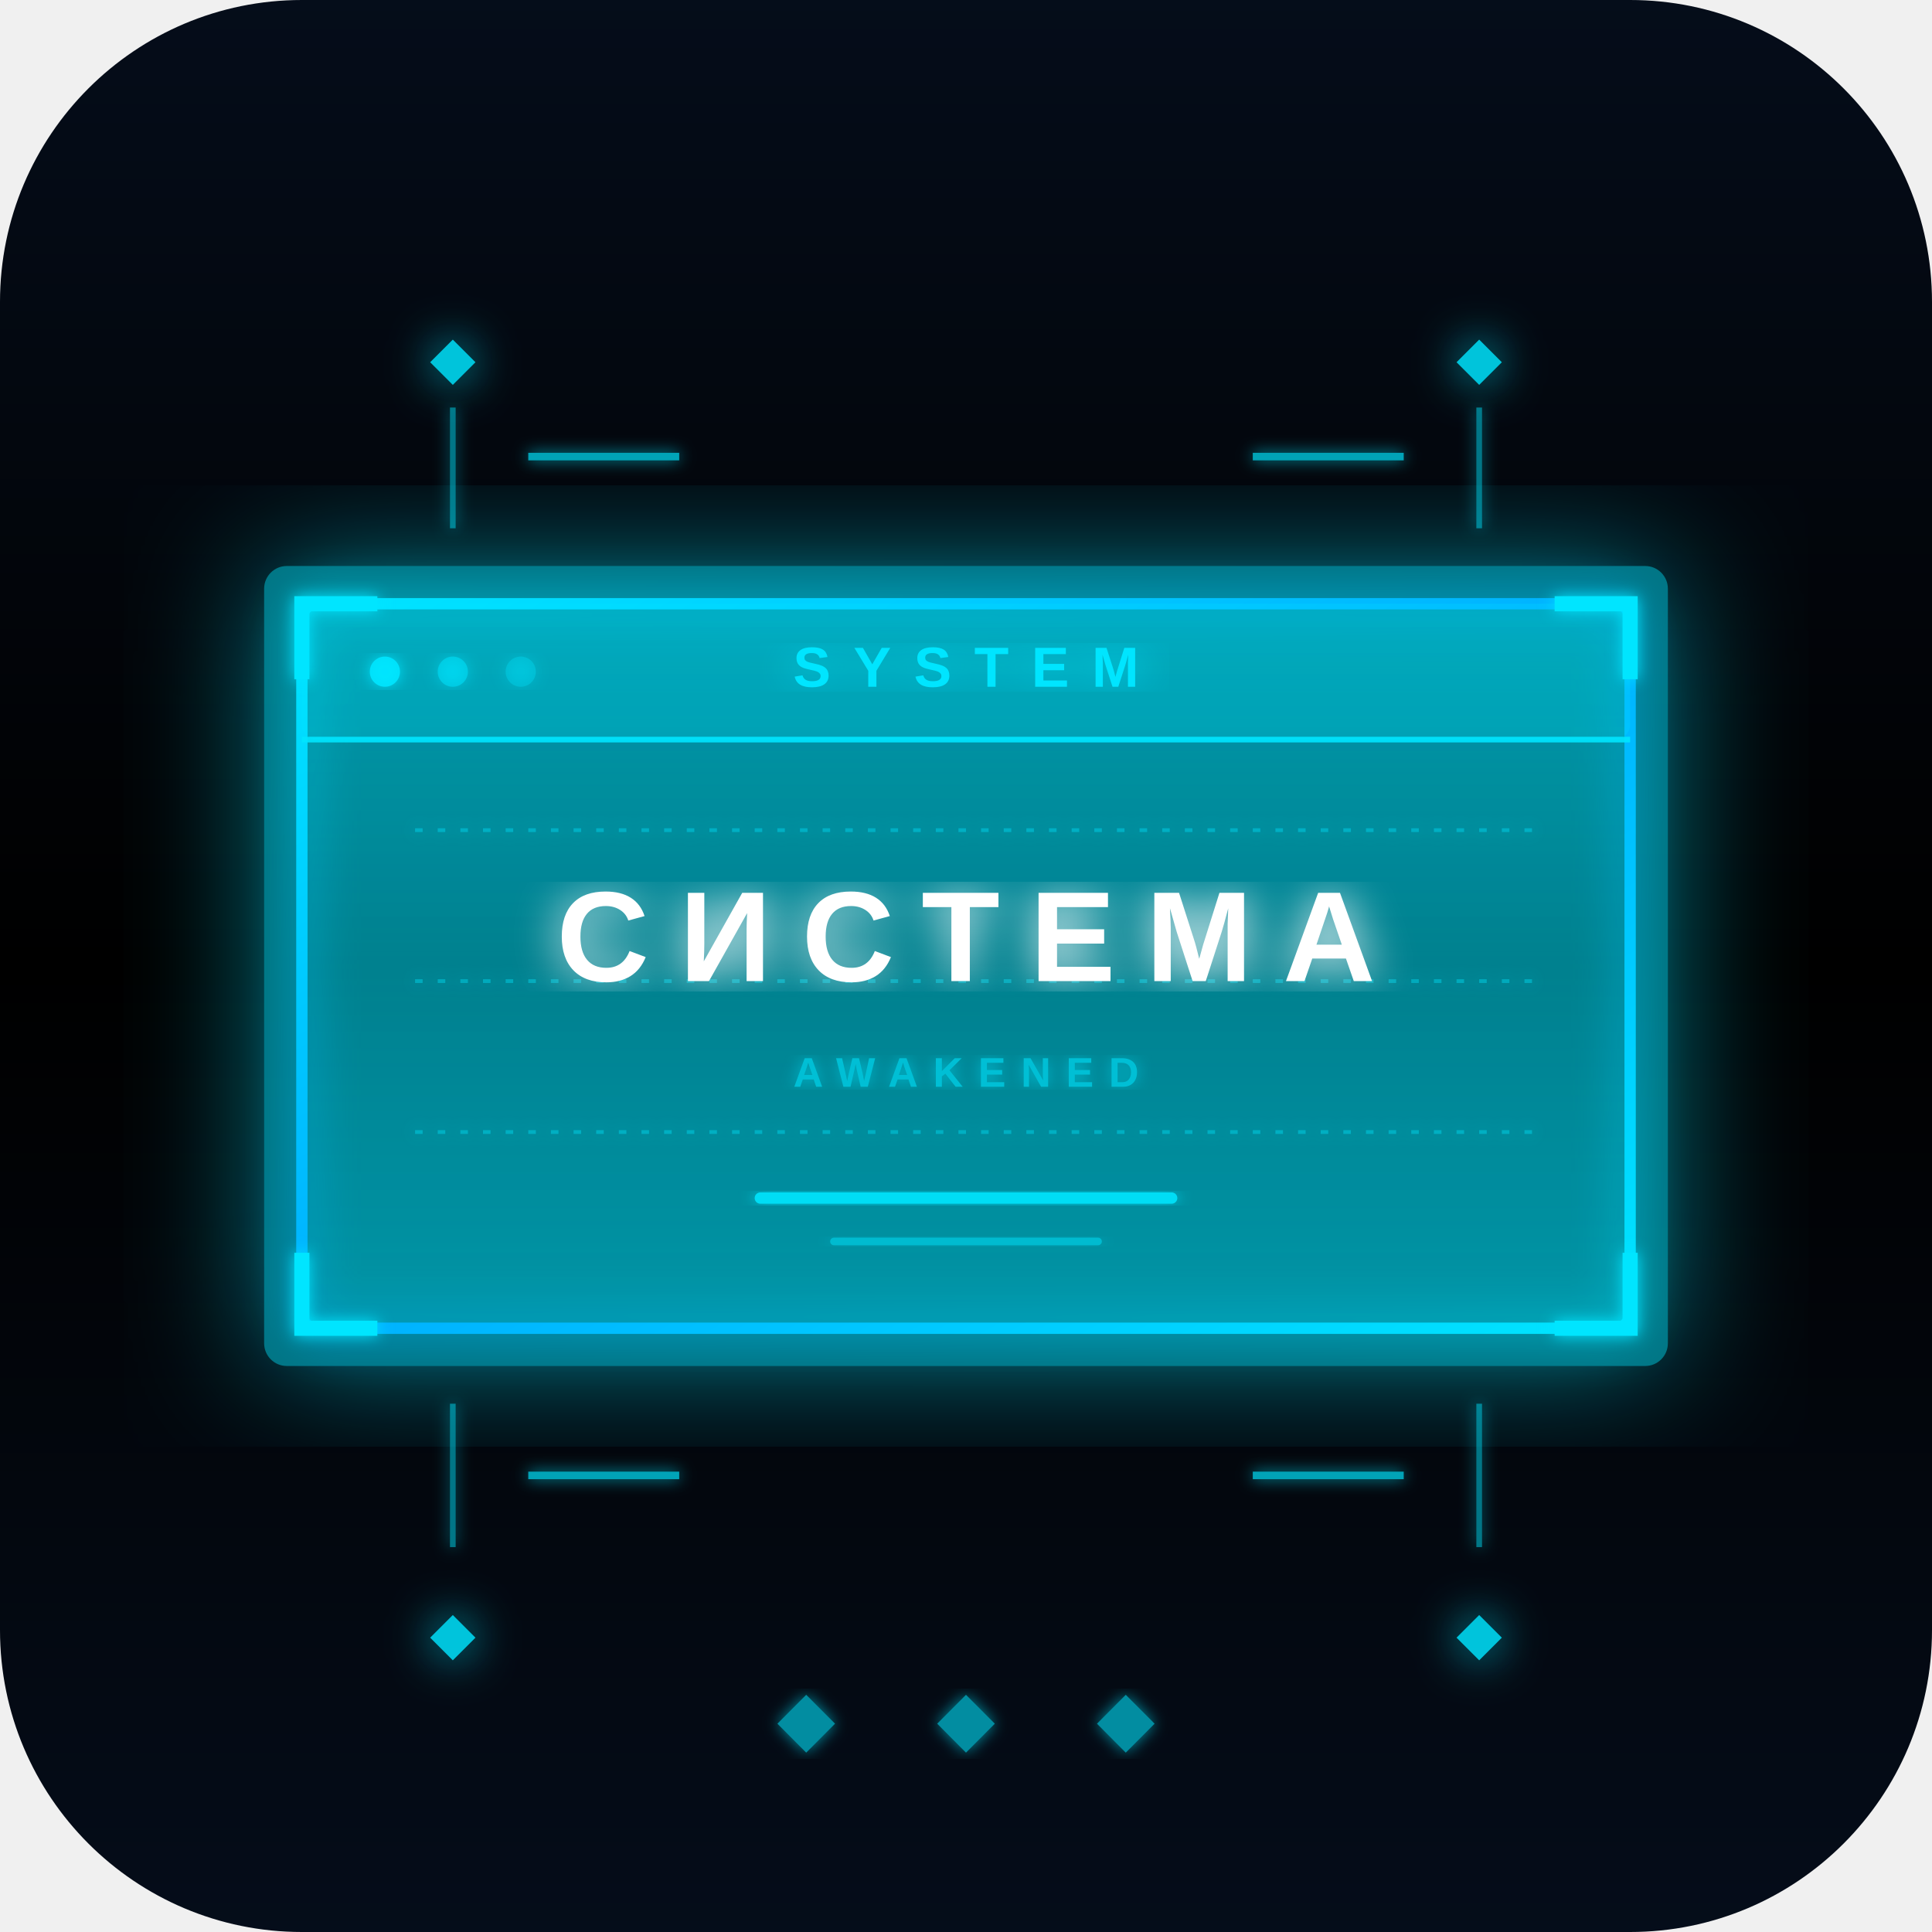
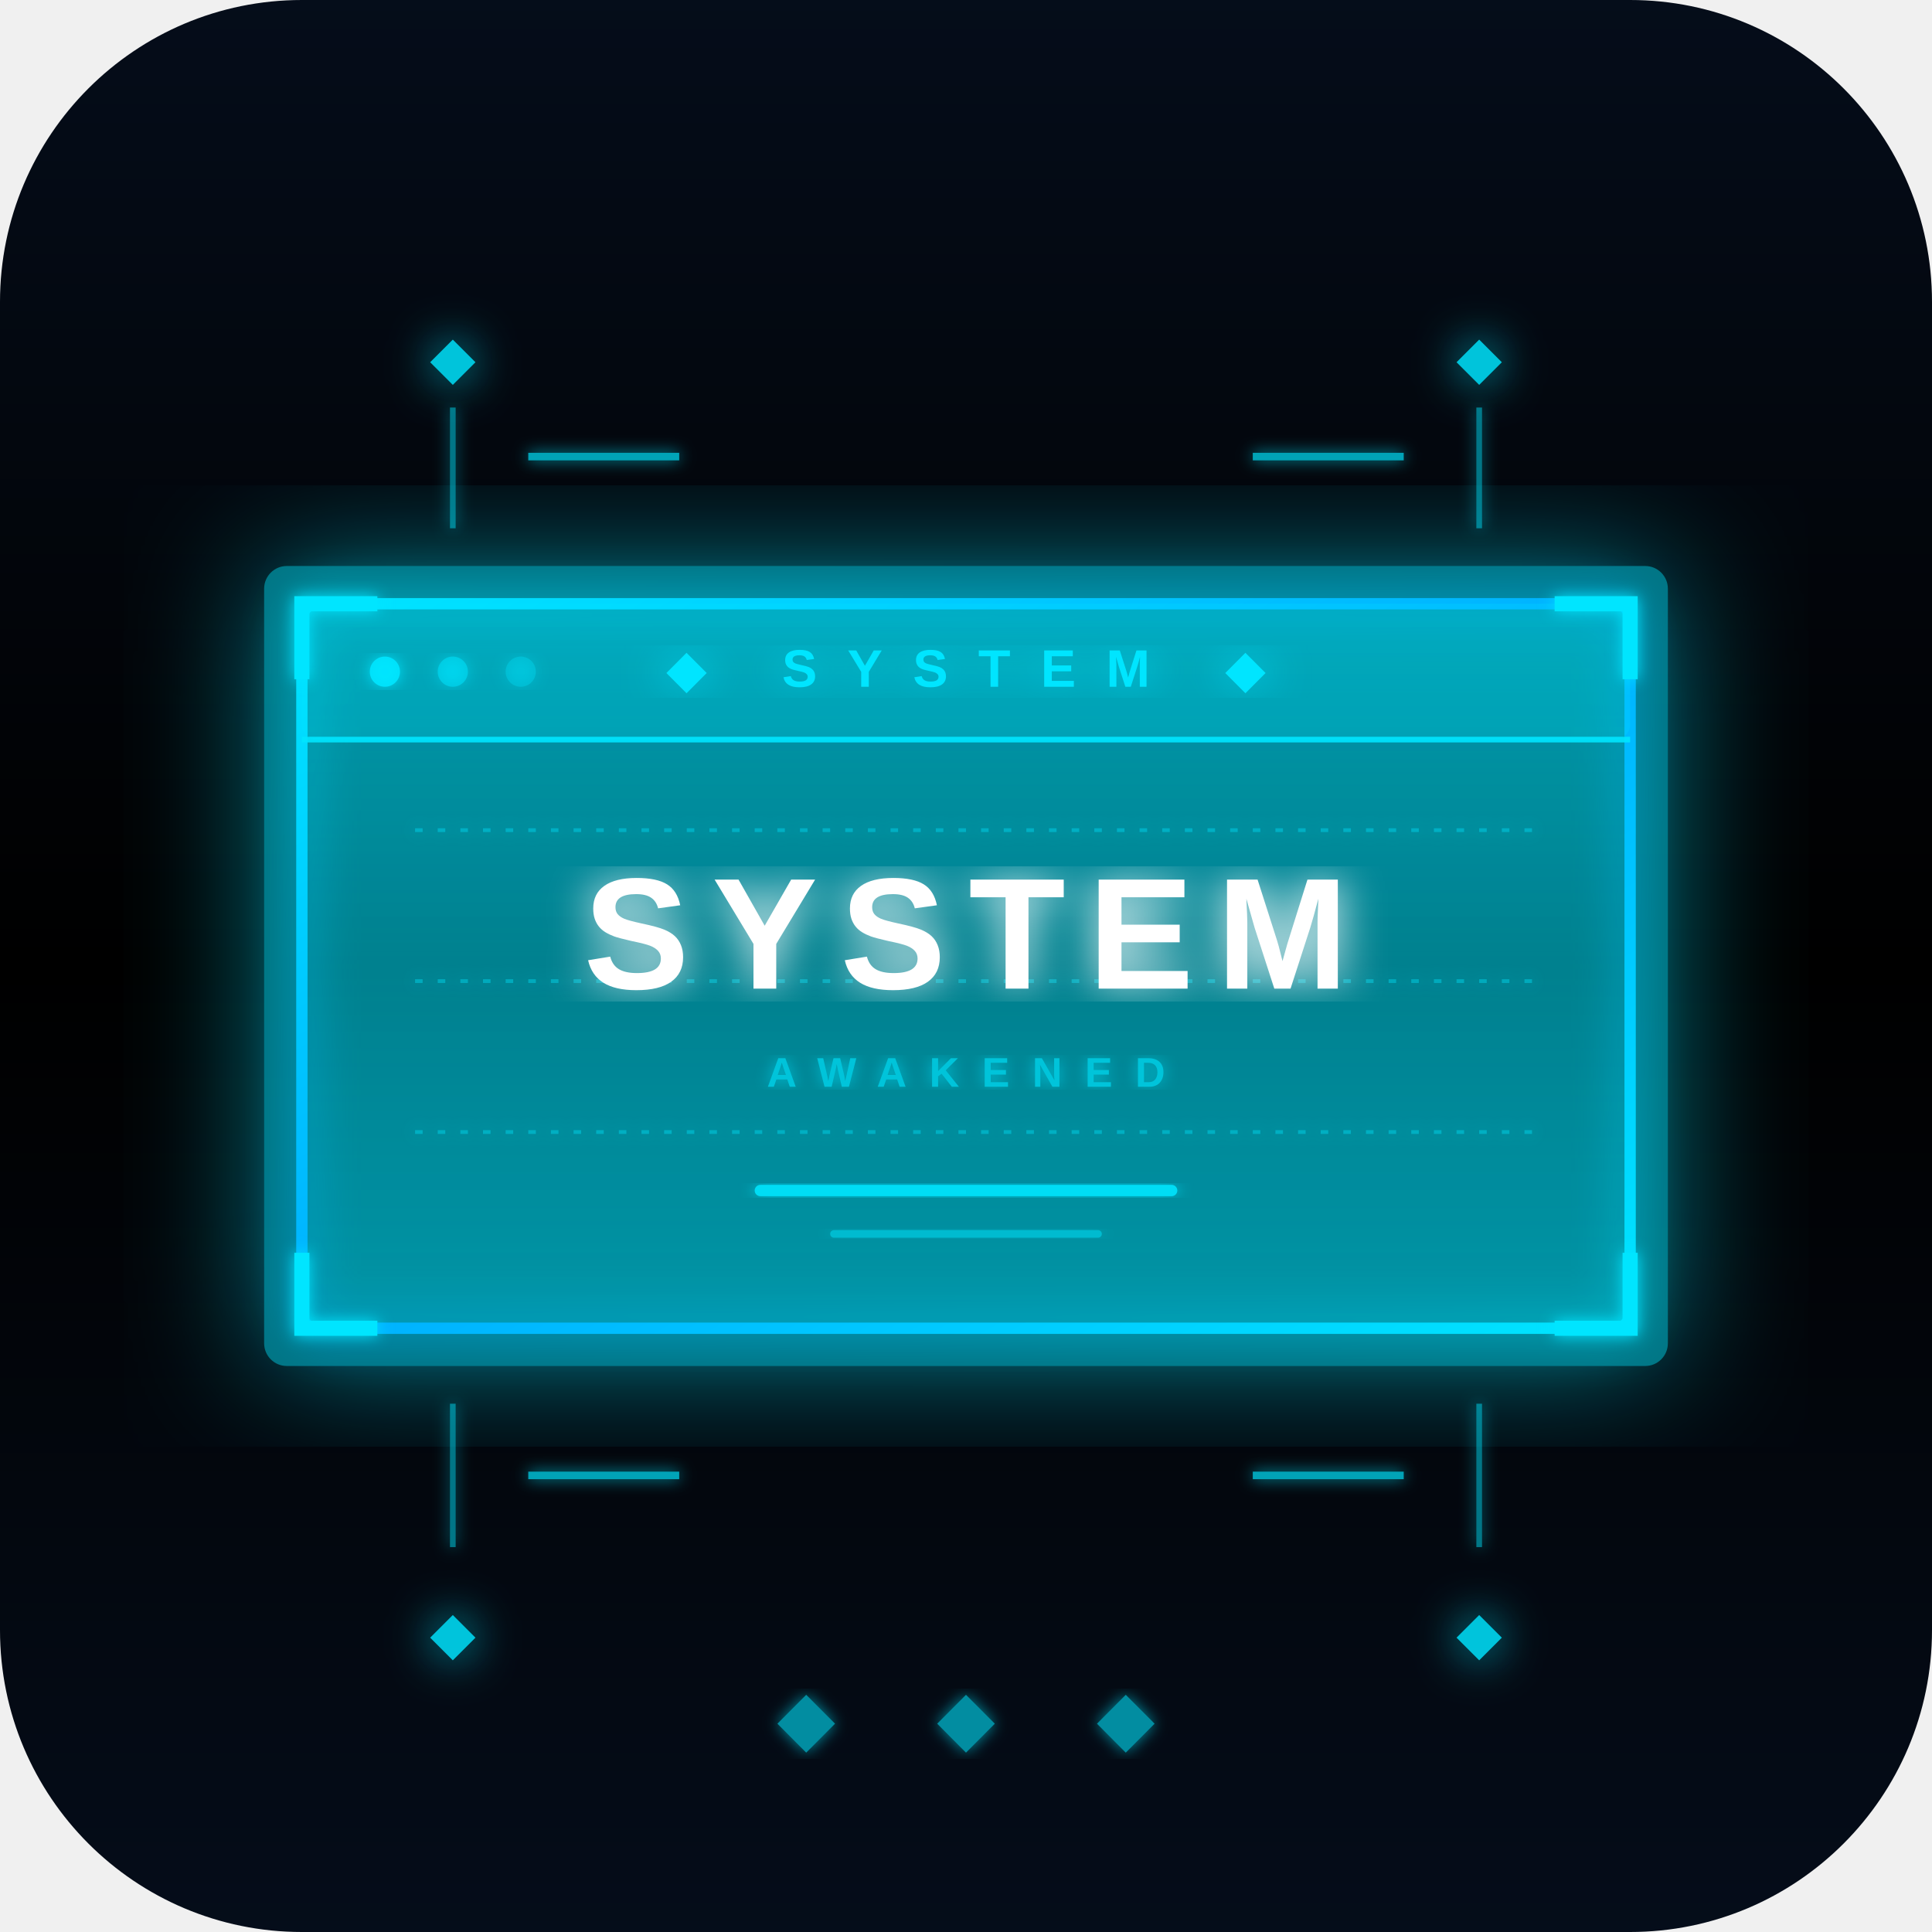
<svg xmlns="http://www.w3.org/2000/svg" viewBox="0 0 512 512">
  <defs>
    <linearGradient id="bg" x1="0%" y1="0%" x2="0%" y2="100%">
      <stop offset="0%" stop-color="#050d1a" />
      <stop offset="50%" stop-color="#000" />
      <stop offset="100%" stop-color="#050d1a" />
    </linearGradient>
    <linearGradient id="panelGrad" x1="0%" y1="0%" x2="0%" y2="100%">
      <stop offset="0%" stop-color="#00e5ff" stop-opacity="0.18" />
      <stop offset="50%" stop-color="#00e5ff" stop-opacity="0.06" />
      <stop offset="100%" stop-color="#00e5ff" stop-opacity="0.15" />
    </linearGradient>
    <linearGradient id="borderGrad" x1="0%" y1="0%" x2="100%" y2="100%">
      <stop offset="0%" stop-color="#00e5ff" />
      <stop offset="50%" stop-color="#00b0ff" />
      <stop offset="100%" stop-color="#00e5ff" />
    </linearGradient>
    <filter id="glowSm">
      <feGaussianBlur stdDeviation="2" result="b" />
      <feMerge>
        <feMergeNode in="b" />
        <feMergeNode in="SourceGraphic" />
      </feMerge>
    </filter>
    <filter id="glowMd">
      <feGaussianBlur stdDeviation="6" result="b" />
      <feMerge>
        <feMergeNode in="b" />
        <feMergeNode in="SourceGraphic" />
      </feMerge>
    </filter>
    <filter id="glowBig">
      <feGaussianBlur stdDeviation="18" result="b" />
      <feMerge>
        <feMergeNode in="b" />
        <feMergeNode in="SourceGraphic" />
      </feMerge>
    </filter>
  </defs>
  <rect width="512" height="512" rx="80" fill="url(#bg)" />
  <g opacity="0.5" filter="url(#glowBig)">
    <rect x="70" y="150" width="372" height="212" rx="6" fill="#00e5ff" />
  </g>
  <g filter="url(#glowMd)">
    <rect x="80" y="160" width="352" height="192" rx="4" fill="url(#panelGrad)" stroke="url(#borderGrad)" stroke-width="3" />
  </g>
  <rect x="80" y="160" width="352" height="36" rx="4" fill="#00e5ff" opacity="0.2" />
  <line x1="80" y1="196" x2="432" y2="196" stroke="#00e5ff" stroke-width="1.5" opacity="0.9" />
  <g filter="url(#glowSm)">
    <circle cx="102" cy="178" r="4" fill="#00e5ff" opacity="0.9" />
    <circle cx="120" cy="178" r="4" fill="#00e5ff" opacity="0.5" />
    <circle cx="138" cy="178" r="4" fill="#00e5ff" opacity="0.3" />
  </g>
  <g filter="url(#glowMd)">
-     <text x="256" y="182" text-anchor="middle" font-family="'Orbitron','Arial',sans-serif" font-size="15" font-weight="900" fill="#00e5ff" letter-spacing="6">SYSTEM</text>
+     <text x="256" y="182" text-anchor="middle" font-family="'Orbitron','Arial',sans-serif" font-size="14" font-weight="900" fill="#00e5ff" letter-spacing="8">◆ SYSTEM ◆</text>
  </g>
  <g filter="url(#glowSm)" opacity="0.4" stroke="#00e5ff" stroke-width="1">
    <line x1="110" y1="220" x2="410" y2="220" stroke-dasharray="2,4" />
    <line x1="110" y1="260" x2="410" y2="260" stroke-dasharray="2,4" />
    <line x1="110" y1="300" x2="410" y2="300" stroke-dasharray="2,4" />
  </g>
  <g filter="url(#glowMd)">
-     <text x="256" y="260" text-anchor="middle" font-family="'Orbitron','Arial',sans-serif" font-size="34" font-weight="900" fill="#ffffff" letter-spacing="8">СИСТЕМА</text>
+     <text x="256" y="262" text-anchor="middle" font-family="'Orbitron','Arial',sans-serif" font-size="42" font-weight="900" fill="#ffffff" letter-spacing="6">SYSTEM</text>
  </g>
-   <g filter="url(#glowSm)" opacity="0.6">
-     <text x="256" y="288" text-anchor="middle" font-family="'Orbitron','Arial',sans-serif" font-size="11" font-weight="700" fill="#00e5ff" letter-spacing="4">AWAKENED</text>
+   <g filter="url(#glowSm)" opacity="0.65">
+     <text x="256" y="288" text-anchor="middle" font-family="'Orbitron','Arial',sans-serif" font-size="11" font-weight="700" fill="#00e5ff" letter-spacing="6">AWAKENED</text>
  </g>
  <g filter="url(#glowSm)" fill="#00e5ff" opacity="0.9">
-     <rect x="200" y="316" width="112" height="3" rx="1.5" />
+     <rect x="200" y="314" width="112" height="3" rx="1.5" />
  </g>
  <g filter="url(#glowSm)" fill="#00e5ff" opacity="0.5">
-     <rect x="220" y="328" width="72" height="2" rx="1" />
+     <rect x="220" y="326" width="72" height="2" rx="1" />
  </g>
  <g filter="url(#glowSm)" fill="none" stroke="#00e5ff" stroke-width="4" stroke-linecap="square" stroke-linejoin="miter">
    <path d="M 80 178 L 80 160 L 98 160" />
    <path d="M 432 178 L 432 160 L 414 160" />
    <path d="M 80 334 L 80 352 L 98 352" />
    <path d="M 432 334 L 432 352 L 414 352" />
  </g>
  <g filter="url(#glowMd)" opacity="0.85" fill="#00e5ff">
    <polygon points="120,90 126,96 120,102 114,96" />
    <polygon points="392,90 398,96 392,102 386,96" />
    <polygon points="120,428 126,434 120,440 114,434" />
    <polygon points="392,428 398,434 392,440 386,434" />
  </g>
  <g filter="url(#glowSm)" opacity="0.5" stroke="#00e5ff" stroke-width="1.5">
    <line x1="120" y1="108" x2="120" y2="140" />
    <line x1="392" y1="108" x2="392" y2="140" />
    <line x1="120" y1="372" x2="120" y2="410" />
    <line x1="392" y1="372" x2="392" y2="410" />
  </g>
  <g filter="url(#glowSm)" opacity="0.7">
    <rect x="140" y="120" width="40" height="2" fill="#00e5ff" />
    <rect x="332" y="120" width="40" height="2" fill="#00e5ff" />
    <rect x="140" y="390" width="40" height="2" fill="#00e5ff" />
    <rect x="332" y="390" width="40" height="2" fill="#00e5ff" />
  </g>
  <g filter="url(#glowSm)" opacity="0.6">
    <text x="256" y="462" text-anchor="middle" font-family="'Orbitron','Arial',sans-serif" font-size="20" font-weight="900" fill="#00e5ff" letter-spacing="10">◆ ◆ ◆</text>
  </g>
</svg>
